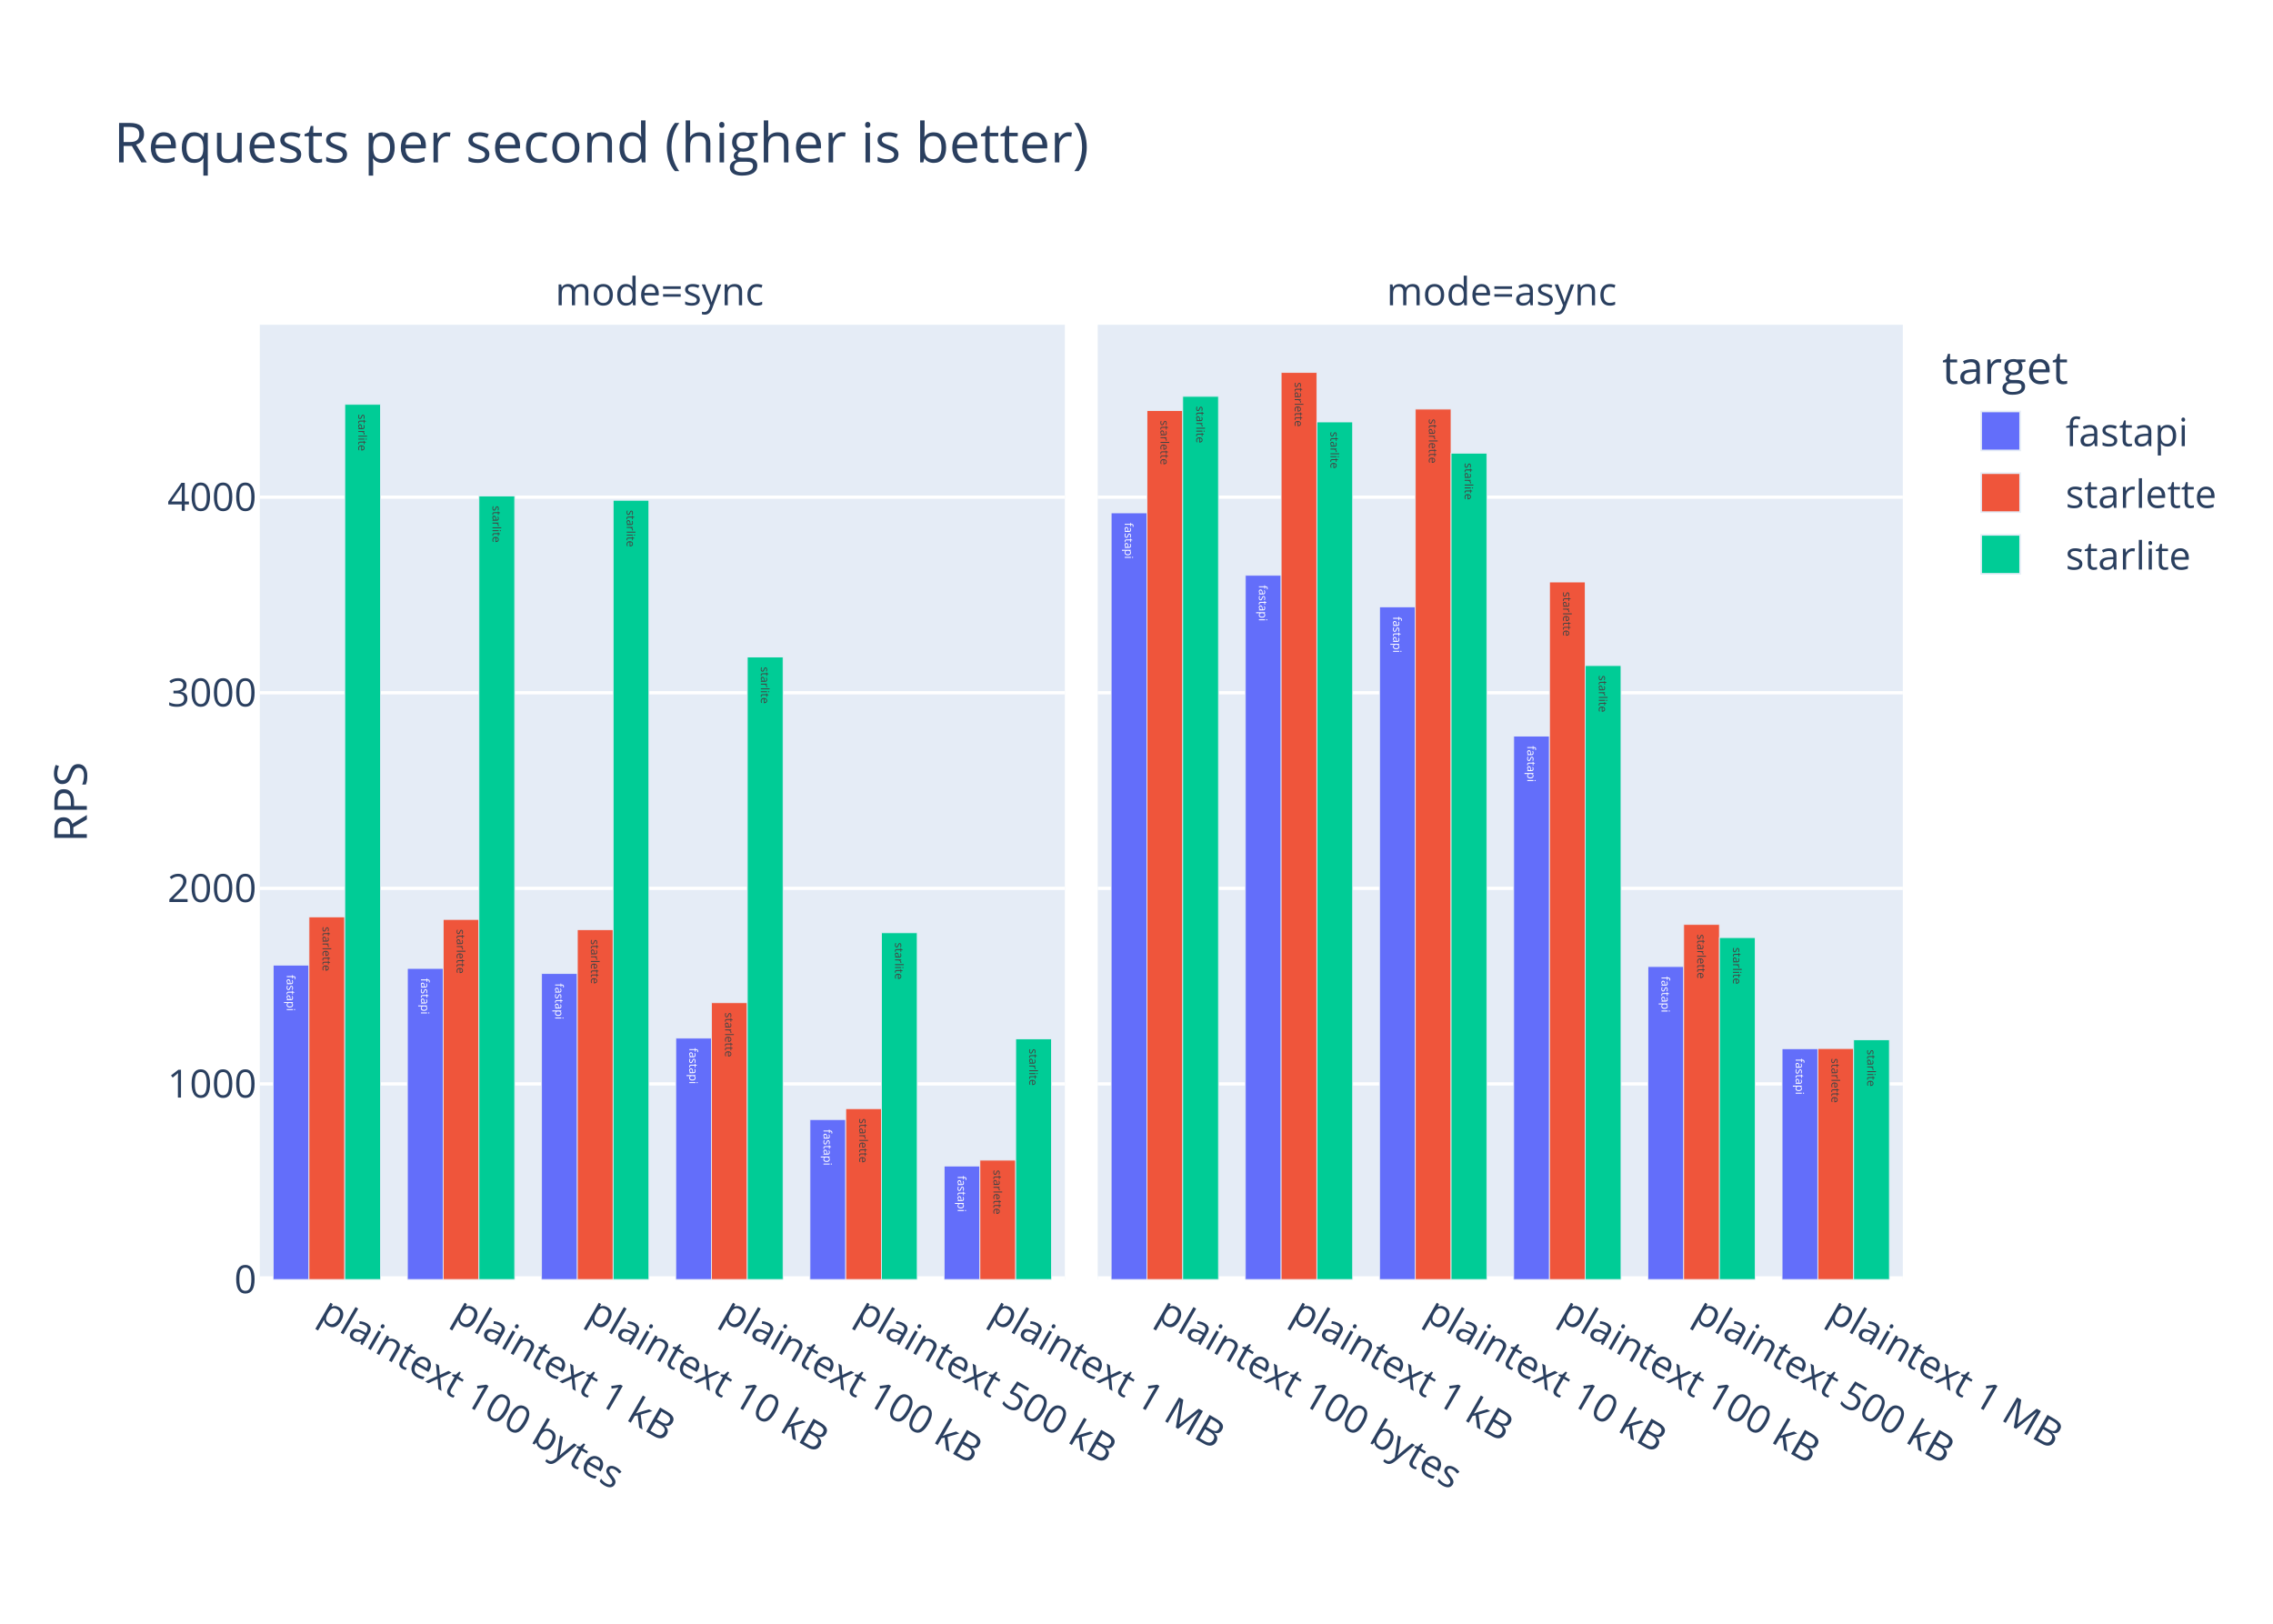
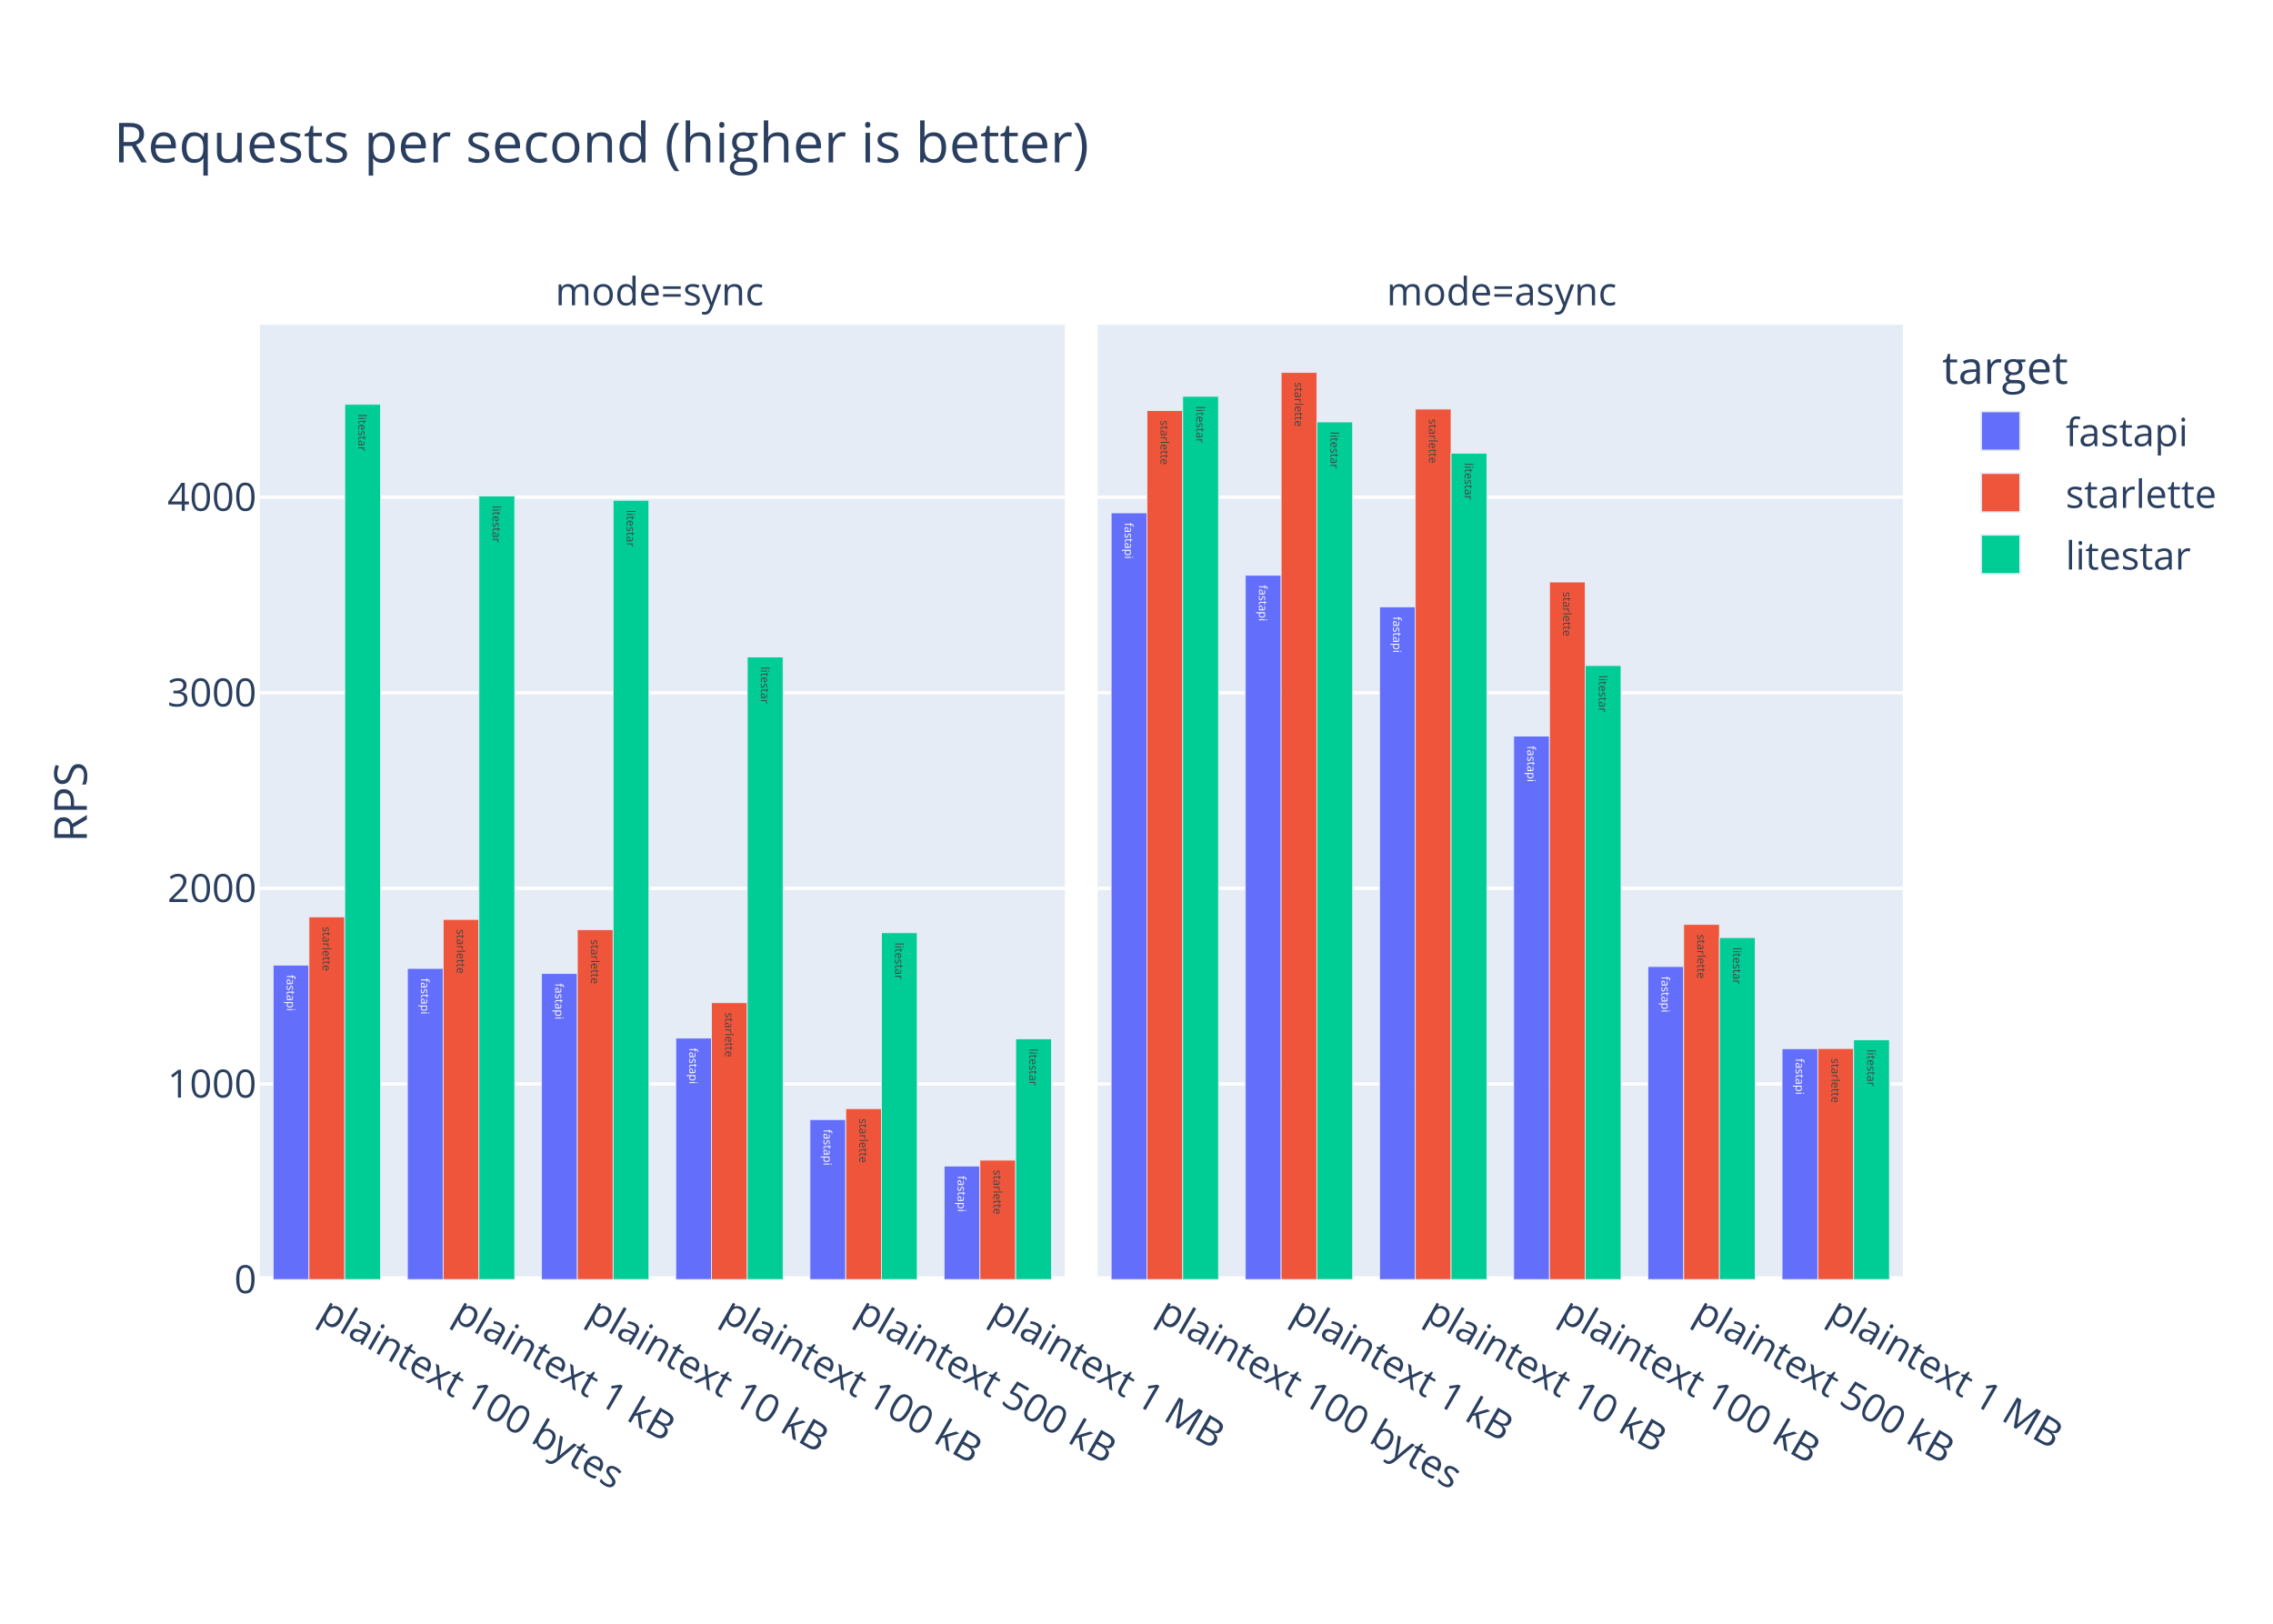
<svg xmlns="http://www.w3.org/2000/svg" class="main-svg" width="1400" height="1000" style="" viewBox="0 0 700 500">
  <rect x="0" y="0" width="700" height="500" style="fill: rgb(255, 255, 255); fill-opacity: 1;" />
  <defs id="defs-63394d">
    <g class="clips">
      <clipPath id="clip63394dxyplot" class="plotclip">
        <rect width="247.94" height="294" />
      </clipPath>
      <clipPath id="clip63394dx2y2plot" class="plotclip">
        <rect width="247.94" height="294" />
      </clipPath>
      <clipPath class="axesclip" id="clip63394dx">
        <rect x="80" y="0" width="247.94" height="500" />
      </clipPath>
      <clipPath class="axesclip" id="clip63394dy">
        <rect x="0" y="100" width="700" height="294" />
      </clipPath>
      <clipPath class="axesclip" id="clip63394dxy">
        <rect x="80" y="100" width="247.94" height="294" />
      </clipPath>
      <clipPath class="axesclip" id="clip63394dy2">
        <rect x="0" y="100" width="700" height="294" />
      </clipPath>
      <clipPath class="axesclip" id="clip63394dxy2">
        <rect x="80" y="100" width="247.94" height="294" />
      </clipPath>
      <clipPath class="axesclip" id="clip63394dx2">
        <rect x="338.06" y="0" width="247.94" height="500" />
      </clipPath>
      <clipPath class="axesclip" id="clip63394dx2y">
        <rect x="338.06" y="100" width="247.94" height="294" />
      </clipPath>
      <clipPath class="axesclip" id="clip63394dx2y2">
        <rect x="338.06" y="100" width="247.94" height="294" />
      </clipPath>
    </g>
    <g class="gradients" />
    <g class="patterns" />
  </defs>
  <g class="bglayer">
    <rect class="bg" x="80" y="100" width="247.94" height="294" style="fill: rgb(229, 236, 246); fill-opacity: 1; stroke-width: 0;" />
    <rect class="bg" x="338.06" y="100" width="247.94" height="294" style="fill: rgb(229, 236, 246); fill-opacity: 1; stroke-width: 0;" />
  </g>
  <g class="layer-below">
    <g class="imagelayer" />
    <g class="shapelayer" />
  </g>
  <g class="cartesianlayer">
    <g class="subplot xy">
      <g class="layer-subplot">
        <g class="shapelayer" />
        <g class="imagelayer" />
      </g>
      <g class="minor-gridlayer">
        <g class="x" />
        <g class="y" />
      </g>
      <g class="gridlayer">
        <g class="x" />
        <g class="y">
          <path class="ygrid crisp" transform="translate(0,333.77)" d="M80,0h247.94" style="stroke: rgb(255, 255, 255); stroke-opacity: 1; stroke-width: 1px;" />
          <path class="ygrid crisp" transform="translate(0,273.55)" d="M80,0h247.94" style="stroke: rgb(255, 255, 255); stroke-opacity: 1; stroke-width: 1px;" />
          <path class="ygrid crisp" transform="translate(0,213.32)" d="M80,0h247.94" style="stroke: rgb(255, 255, 255); stroke-opacity: 1; stroke-width: 1px;" />
          <path class="ygrid crisp" transform="translate(0,153.09)" d="M80,0h247.94" style="stroke: rgb(255, 255, 255); stroke-opacity: 1; stroke-width: 1px;" />
        </g>
      </g>
      <g class="zerolinelayer">
        <path class="yzl zl crisp" transform="translate(0,394)" d="M80,0h247.94" style="stroke: rgb(255, 255, 255); stroke-opacity: 1; stroke-width: 2px;" />
      </g>
      <path class="xlines-below" />
      <path class="ylines-below" />
      <g class="overlines-below" />
      <g class="xaxislayer-below" />
      <g class="yaxislayer-below" />
      <g class="overaxes-below" />
      <g class="plot" transform="translate(80,100)" clip-path="url(#clip63394dxyplot)">
        <g class="barlayer mlayer">
          <g class="trace bars" style="opacity: 1;">
            <g class="points">
              <g class="point">
                <path d="M4.13,294V197.18H15.15V294Z" style="vector-effect: non-scaling-stroke; opacity: 1; stroke-width: 0.5px; fill: rgb(99, 110, 250); fill-opacity: 1; stroke: rgb(229, 236, 246); stroke-opacity: 1;" />
                <text class="bartext bartext-inside" text-anchor="middle" data-notex="1" x="0" y="0" style="font-family: 'Open Sans', verdana, arial, sans-serif; font-size: 12px; fill: rgb(255, 255, 255); fill-opacity: 1; white-space: pre;" transform="translate(9.64,207.0871)scale(0.2952941)rotate(90 0 -4.5)">fastapi</text>
              </g>
              <g class="point">
                <path d="M45.46,294V198.21H56.48V294Z" style="vector-effect: non-scaling-stroke; opacity: 1; stroke-width: 0.5px; fill: rgb(99, 110, 250); fill-opacity: 1; stroke: rgb(229, 236, 246); stroke-opacity: 1;" />
                <text class="bartext bartext-inside" text-anchor="middle" data-notex="1" x="0" y="0" style="font-family: 'Open Sans', verdana, arial, sans-serif; font-size: 12px; fill: rgb(255, 255, 255); fill-opacity: 1; white-space: pre;" transform="translate(50.97,208.1171)scale(0.2952941)rotate(90 0 -4.5)">fastapi</text>
              </g>
              <g class="point">
                <path d="M86.78,294V199.77H97.8V294Z" style="vector-effect: non-scaling-stroke; opacity: 1; stroke-width: 0.5px; fill: rgb(99, 110, 250); fill-opacity: 1; stroke: rgb(229, 236, 246); stroke-opacity: 1;" />
                <text class="bartext bartext-inside" text-anchor="middle" data-notex="1" x="0" y="0" style="font-family: 'Open Sans', verdana, arial, sans-serif; font-size: 12px; fill: rgb(255, 255, 255); fill-opacity: 1; white-space: pre;" transform="translate(92.29,209.6771)scale(0.2952941)rotate(90 0 -4.5)">fastapi</text>
              </g>
              <g class="point">
                <path d="M128.1,294V219.67H139.12V294Z" style="vector-effect: non-scaling-stroke; opacity: 1; stroke-width: 0.5px; fill: rgb(99, 110, 250); fill-opacity: 1; stroke: rgb(229, 236, 246); stroke-opacity: 1;" />
                <text class="bartext bartext-inside" text-anchor="middle" data-notex="1" x="0" y="0" style="font-family: 'Open Sans', verdana, arial, sans-serif; font-size: 12px; fill: rgb(255, 255, 255); fill-opacity: 1; white-space: pre;" transform="translate(133.61,229.5771)scale(0.2952941)rotate(90 0 -4.5)">fastapi</text>
              </g>
              <g class="point">
                <path d="M169.43,294V244.74H180.45V294Z" style="vector-effect: non-scaling-stroke; opacity: 1; stroke-width: 0.5px; fill: rgb(99, 110, 250); fill-opacity: 1; stroke: rgb(229, 236, 246); stroke-opacity: 1;" />
                <text class="bartext bartext-inside" text-anchor="middle" data-notex="1" x="0" y="0" style="font-family: 'Open Sans', verdana, arial, sans-serif; font-size: 12px; fill: rgb(255, 255, 255); fill-opacity: 1; white-space: pre;" transform="translate(174.94,254.6471)scale(0.2952941)rotate(90 0 -4.5)">fastapi</text>
              </g>
              <g class="point">
                <path d="M210.75,294V259.05H221.77V294Z" style="vector-effect: non-scaling-stroke; opacity: 1; stroke-width: 0.5px; fill: rgb(99, 110, 250); fill-opacity: 1; stroke: rgb(229, 236, 246); stroke-opacity: 1;" />
                <text class="bartext bartext-inside" text-anchor="middle" data-notex="1" x="0" y="0" style="font-family: 'Open Sans', verdana, arial, sans-serif; font-size: 12px; fill: rgb(255, 255, 255); fill-opacity: 1; white-space: pre;" transform="translate(216.26,268.9571)scale(0.2952941)rotate(90 0 -4.5)">fastapi</text>
              </g>
            </g>
          </g>
          <g class="trace bars" style="opacity: 1;">
            <g class="points">
              <g class="point">
                <path d="M15.15,294V182.33H26.17V294Z" style="vector-effect: non-scaling-stroke; opacity: 1; stroke-width: 0.5px; fill: rgb(239, 85, 59); fill-opacity: 1; stroke: rgb(229, 236, 246); stroke-opacity: 1;" />
                <text class="bartext bartext-inside" text-anchor="middle" data-notex="1" x="0" y="0" style="font-family: 'Open Sans', verdana, arial, sans-serif; font-size: 12px; fill: rgb(68, 68, 68); fill-opacity: 1; white-space: pre;" transform="translate(20.62078,193.5682)scale(0.2952941)rotate(90 0.1328125 -4.5)">starlette</text>
              </g>
              <g class="point">
                <path d="M56.48,294V183.12H67.49V294Z" style="vector-effect: non-scaling-stroke; opacity: 1; stroke-width: 0.5px; fill: rgb(239, 85, 59); fill-opacity: 1; stroke: rgb(229, 236, 246); stroke-opacity: 1;" />
                <text class="bartext bartext-inside" text-anchor="middle" data-notex="1" x="0" y="0" style="font-family: 'Open Sans', verdana, arial, sans-serif; font-size: 12px; fill: rgb(68, 68, 68); fill-opacity: 1; white-space: pre;" transform="translate(61.94586,194.3418)scale(0.2947059)rotate(90 0.1328125 -4.5)">starlette</text>
              </g>
              <g class="point">
                <path d="M97.8,294V186.26H108.82V294Z" style="vector-effect: non-scaling-stroke; opacity: 1; stroke-width: 0.5px; fill: rgb(239, 85, 59); fill-opacity: 1; stroke: rgb(229, 236, 246); stroke-opacity: 1;" />
                <text class="bartext bartext-inside" text-anchor="middle" data-notex="1" x="0" y="0" style="font-family: 'Open Sans', verdana, arial, sans-serif; font-size: 12px; fill: rgb(68, 68, 68); fill-opacity: 1; white-space: pre;" transform="translate(103.2708,197.4982)scale(0.2952941)rotate(90 0.1328125 -4.5)">starlette</text>
              </g>
              <g class="point">
                <path d="M139.12,294V208.77H150.14V294Z" style="vector-effect: non-scaling-stroke; opacity: 1; stroke-width: 0.5px; fill: rgb(239, 85, 59); fill-opacity: 1; stroke: rgb(229, 236, 246); stroke-opacity: 1;" />
                <text class="bartext bartext-inside" text-anchor="middle" data-notex="1" x="0" y="0" style="font-family: 'Open Sans', verdana, arial, sans-serif; font-size: 12px; fill: rgb(68, 68, 68); fill-opacity: 1; white-space: pre;" transform="translate(144.5908,220.0082)scale(0.2952941)rotate(90 0.1328125 -4.5)">starlette</text>
              </g>
              <g class="point">
                <path d="M180.45,294V241.38H191.46V294Z" style="vector-effect: non-scaling-stroke; opacity: 1; stroke-width: 0.5px; fill: rgb(239, 85, 59); fill-opacity: 1; stroke: rgb(229, 236, 246); stroke-opacity: 1;" />
                <text class="bartext bartext-inside" text-anchor="middle" data-notex="1" x="0" y="0" style="font-family: 'Open Sans', verdana, arial, sans-serif; font-size: 12px; fill: rgb(68, 68, 68); fill-opacity: 1; white-space: pre;" transform="translate(185.9159,252.6018)scale(0.2947059)rotate(90 0.1328125 -4.5)">starlette</text>
              </g>
              <g class="point">
                <path d="M221.77,294V257.24H232.79V294Z" style="vector-effect: non-scaling-stroke; opacity: 1; stroke-width: 0.5px; fill: rgb(239, 85, 59); fill-opacity: 1; stroke: rgb(229, 236, 246); stroke-opacity: 1;" />
                <text class="bartext bartext-inside" text-anchor="middle" data-notex="1" x="0" y="0" style="font-family: 'Open Sans', verdana, arial, sans-serif; font-size: 12px; fill: rgb(68, 68, 68); fill-opacity: 1; white-space: pre;" transform="translate(227.2408,268.4782)scale(0.2952941)rotate(90 0.1328125 -4.5)">starlette</text>
              </g>
            </g>
          </g>
          <g class="trace bars" style="opacity: 1;">
            <g class="points">
              <g class="point">
                <path d="M26.17,294V24.51H37.19V294Z" style="vector-effect: non-scaling-stroke; opacity: 1; stroke-width: 0.5px; fill: rgb(0, 204, 150); fill-opacity: 1; stroke: rgb(229, 236, 246); stroke-opacity: 1;" />
-                 <text class="bartext bartext-inside" text-anchor="middle" data-notex="1" x="0" y="0" style="font-family: 'Open Sans', verdana, arial, sans-serif; font-size: 12px; fill: rgb(68, 68, 68); fill-opacity: 1; white-space: pre;" transform="translate(31.64078,34.5763)scale(0.2952941)rotate(90 0.1328125 -4.5)">starlite</text>
+                 <text class="bartext bartext-inside" text-anchor="middle" data-notex="1" x="0" y="0" style="font-family: 'Open Sans', verdana, arial, sans-serif; font-size: 12px; fill: rgb(68, 68, 68); fill-opacity: 1; white-space: pre;" transform="translate(31.64078,34.5763)scale(0.2952941)rotate(90 0.1328125 -4.5)">litestar</text>
              </g>
              <g class="point">
                <path d="M67.49,294V52.71H78.51V294Z" style="vector-effect: non-scaling-stroke; opacity: 1; stroke-width: 0.5px; fill: rgb(0, 204, 150); fill-opacity: 1; stroke: rgb(229, 236, 246); stroke-opacity: 1;" />
-                 <text class="bartext bartext-inside" text-anchor="middle" data-notex="1" x="0" y="0" style="font-family: 'Open Sans', verdana, arial, sans-serif; font-size: 12px; fill: rgb(68, 68, 68); fill-opacity: 1; white-space: pre;" transform="translate(72.96078,62.7763)scale(0.2952941)rotate(90 0.1328125 -4.5)">starlite</text>
+                 <text class="bartext bartext-inside" text-anchor="middle" data-notex="1" x="0" y="0" style="font-family: 'Open Sans', verdana, arial, sans-serif; font-size: 12px; fill: rgb(68, 68, 68); fill-opacity: 1; white-space: pre;" transform="translate(72.96078,62.7763)scale(0.2952941)rotate(90 0.1328125 -4.5)">litestar</text>
              </g>
              <g class="point">
                <path d="M108.82,294V54.05H119.84V294Z" style="vector-effect: non-scaling-stroke; opacity: 1; stroke-width: 0.5px; fill: rgb(0, 204, 150); fill-opacity: 1; stroke: rgb(229, 236, 246); stroke-opacity: 1;" />
-                 <text class="bartext bartext-inside" text-anchor="middle" data-notex="1" x="0" y="0" style="font-family: 'Open Sans', verdana, arial, sans-serif; font-size: 12px; fill: rgb(68, 68, 68); fill-opacity: 1; white-space: pre;" transform="translate(114.2908,64.1163)scale(0.2952941)rotate(90 0.1328125 -4.5)">starlite</text>
+                 <text class="bartext bartext-inside" text-anchor="middle" data-notex="1" x="0" y="0" style="font-family: 'Open Sans', verdana, arial, sans-serif; font-size: 12px; fill: rgb(68, 68, 68); fill-opacity: 1; white-space: pre;" transform="translate(114.2908,64.1163)scale(0.2952941)rotate(90 0.1328125 -4.5)">litestar</text>
              </g>
              <g class="point">
                <path d="M150.14,294V102.31H161.16V294Z" style="vector-effect: non-scaling-stroke; opacity: 1; stroke-width: 0.5px; fill: rgb(0, 204, 150); fill-opacity: 1; stroke: rgb(229, 236, 246); stroke-opacity: 1;" />
-                 <text class="bartext bartext-inside" text-anchor="middle" data-notex="1" x="0" y="0" style="font-family: 'Open Sans', verdana, arial, sans-serif; font-size: 12px; fill: rgb(68, 68, 68); fill-opacity: 1; white-space: pre;" transform="translate(155.6108,112.3763)scale(0.2952941)rotate(90 0.1328125 -4.5)">starlite</text>
+                 <text class="bartext bartext-inside" text-anchor="middle" data-notex="1" x="0" y="0" style="font-family: 'Open Sans', verdana, arial, sans-serif; font-size: 12px; fill: rgb(68, 68, 68); fill-opacity: 1; white-space: pre;" transform="translate(155.6108,112.3763)scale(0.2952941)rotate(90 0.1328125 -4.5)">litestar</text>
              </g>
              <g class="point">
                <path d="M191.46,294V187.23H202.48V294Z" style="vector-effect: non-scaling-stroke; opacity: 1; stroke-width: 0.5px; fill: rgb(0, 204, 150); fill-opacity: 1; stroke: rgb(229, 236, 246); stroke-opacity: 1;" />
-                 <text class="bartext bartext-inside" text-anchor="middle" data-notex="1" x="0" y="0" style="font-family: 'Open Sans', verdana, arial, sans-serif; font-size: 12px; fill: rgb(68, 68, 68); fill-opacity: 1; white-space: pre;" transform="translate(196.9308,197.2963)scale(0.2952941)rotate(90 0.1328125 -4.5)">starlite</text>
+                 <text class="bartext bartext-inside" text-anchor="middle" data-notex="1" x="0" y="0" style="font-family: 'Open Sans', verdana, arial, sans-serif; font-size: 12px; fill: rgb(68, 68, 68); fill-opacity: 1; white-space: pre;" transform="translate(196.9308,197.2963)scale(0.2952941)rotate(90 0.1328125 -4.5)">litestar</text>
              </g>
              <g class="point">
                <path d="M232.79,294V219.9H243.81V294Z" style="vector-effect: non-scaling-stroke; opacity: 1; stroke-width: 0.5px; fill: rgb(0, 204, 150); fill-opacity: 1; stroke: rgb(229, 236, 246); stroke-opacity: 1;" />
-                 <text class="bartext bartext-inside" text-anchor="middle" data-notex="1" x="0" y="0" style="font-family: 'Open Sans', verdana, arial, sans-serif; font-size: 12px; fill: rgb(68, 68, 68); fill-opacity: 1; white-space: pre;" transform="translate(238.2608,229.9663)scale(0.2952941)rotate(90 0.1328125 -4.5)">starlite</text>
+                 <text class="bartext bartext-inside" text-anchor="middle" data-notex="1" x="0" y="0" style="font-family: 'Open Sans', verdana, arial, sans-serif; font-size: 12px; fill: rgb(68, 68, 68); fill-opacity: 1; white-space: pre;" transform="translate(238.2608,229.9663)scale(0.2952941)rotate(90 0.1328125 -4.5)">litestar</text>
              </g>
            </g>
          </g>
        </g>
      </g>
      <g class="overplot" />
      <path class="xlines-above crisp" d="M0,0" style="fill: none;" />
      <path class="ylines-above crisp" d="M0,0" style="fill: none;" />
      <g class="overlines-above" />
      <g class="xaxislayer-above">
        <g class="xtick">
          <text text-anchor="start" x="0" y="407" transform="translate(100.66,0) rotate(30,0,401)" style="font-family: 'Open Sans', verdana, arial, sans-serif; font-size: 12px; fill: rgb(42, 63, 95); fill-opacity: 1; white-space: pre; opacity: 1;">plaintext 100 bytes</text>
        </g>
        <g class="xtick">
          <text text-anchor="start" x="0" y="407" transform="translate(141.99,0) rotate(30,0,401)" style="font-family: 'Open Sans', verdana, arial, sans-serif; font-size: 12px; fill: rgb(42, 63, 95); fill-opacity: 1; white-space: pre; opacity: 1;">plaintext 1 kB</text>
        </g>
        <g class="xtick">
          <text text-anchor="start" x="0" y="407" transform="translate(183.31,0) rotate(30,0,401)" style="font-family: 'Open Sans', verdana, arial, sans-serif; font-size: 12px; fill: rgb(42, 63, 95); fill-opacity: 1; white-space: pre; opacity: 1;">plaintext 10 kB</text>
        </g>
        <g class="xtick">
          <text text-anchor="start" x="0" y="407" transform="translate(224.63,0) rotate(30,0,401)" style="font-family: 'Open Sans', verdana, arial, sans-serif; font-size: 12px; fill: rgb(42, 63, 95); fill-opacity: 1; white-space: pre; opacity: 1;">plaintext 100 kB</text>
        </g>
        <g class="xtick">
          <text text-anchor="start" x="0" y="407" transform="translate(265.96,0) rotate(30,0,401)" style="font-family: 'Open Sans', verdana, arial, sans-serif; font-size: 12px; fill: rgb(42, 63, 95); fill-opacity: 1; white-space: pre; opacity: 1;">plaintext 500 kB</text>
        </g>
        <g class="xtick">
          <text text-anchor="start" x="0" y="407" transform="translate(307.28,0) rotate(30,0,401)" style="font-family: 'Open Sans', verdana, arial, sans-serif; font-size: 12px; fill: rgb(42, 63, 95); fill-opacity: 1; white-space: pre; opacity: 1;">plaintext 1 MB</text>
        </g>
      </g>
      <g class="yaxislayer-above">
        <g class="ytick">
          <text text-anchor="end" x="79" y="4.2" transform="translate(0,394)" style="font-family: 'Open Sans', verdana, arial, sans-serif; font-size: 12px; fill: rgb(42, 63, 95); fill-opacity: 1; white-space: pre; opacity: 1;">0</text>
        </g>
        <g class="ytick">
          <text text-anchor="end" x="79" y="4.2" style="font-family: 'Open Sans', verdana, arial, sans-serif; font-size: 12px; fill: rgb(42, 63, 95); fill-opacity: 1; white-space: pre; opacity: 1;" transform="translate(0,333.77)">1000</text>
        </g>
        <g class="ytick">
          <text text-anchor="end" x="79" y="4.2" style="font-family: 'Open Sans', verdana, arial, sans-serif; font-size: 12px; fill: rgb(42, 63, 95); fill-opacity: 1; white-space: pre; opacity: 1;" transform="translate(0,273.55)">2000</text>
        </g>
        <g class="ytick">
          <text text-anchor="end" x="79" y="4.2" style="font-family: 'Open Sans', verdana, arial, sans-serif; font-size: 12px; fill: rgb(42, 63, 95); fill-opacity: 1; white-space: pre; opacity: 1;" transform="translate(0,213.32)">3000</text>
        </g>
        <g class="ytick">
          <text text-anchor="end" x="79" y="4.2" style="font-family: 'Open Sans', verdana, arial, sans-serif; font-size: 12px; fill: rgb(42, 63, 95); fill-opacity: 1; white-space: pre; opacity: 1;" transform="translate(0,153.09)">4000</text>
        </g>
      </g>
      <g class="overaxes-above" />
    </g>
    <g class="subplot x2y2">
      <g class="layer-subplot">
        <g class="shapelayer" />
        <g class="imagelayer" />
      </g>
      <g class="minor-gridlayer">
        <g class="x2" />
        <g class="y2" />
      </g>
      <g class="gridlayer">
        <g class="x2" />
        <g class="y2">
          <path class="y2grid crisp" transform="translate(0,333.77)" d="M338.06,0h247.94" style="stroke: rgb(255, 255, 255); stroke-opacity: 1; stroke-width: 1px;" />
          <path class="y2grid crisp" transform="translate(0,273.55)" d="M338.06,0h247.94" style="stroke: rgb(255, 255, 255); stroke-opacity: 1; stroke-width: 1px;" />
          <path class="y2grid crisp" transform="translate(0,213.32)" d="M338.06,0h247.94" style="stroke: rgb(255, 255, 255); stroke-opacity: 1; stroke-width: 1px;" />
          <path class="y2grid crisp" transform="translate(0,153.09)" d="M338.06,0h247.94" style="stroke: rgb(255, 255, 255); stroke-opacity: 1; stroke-width: 1px;" />
        </g>
      </g>
      <g class="zerolinelayer">
        <path class="y2zl zl crisp" transform="translate(0,394)" d="M338.06,0h247.94" style="stroke: rgb(255, 255, 255); stroke-opacity: 1; stroke-width: 2px;" />
      </g>
      <path class="xlines-below" />
      <path class="ylines-below" />
      <g class="overlines-below" />
      <g class="xaxislayer-below" />
      <g class="yaxislayer-below" />
      <g class="overaxes-below" />
      <g class="plot" transform="translate(338.06,100)" clip-path="url(#clip63394dx2y2plot)">
        <g class="barlayer mlayer">
          <g class="trace bars" style="opacity: 1;">
            <g class="points">
              <g class="point">
                <path d="M4.13,294V57.92H15.15V294Z" style="vector-effect: non-scaling-stroke; opacity: 1; stroke-width: 0.5px; fill: rgb(99, 110, 250); fill-opacity: 1; stroke: rgb(229, 236, 246); stroke-opacity: 1;" />
                <text class="bartext bartext-inside" text-anchor="middle" data-notex="1" x="0" y="0" style="font-family: 'Open Sans', verdana, arial, sans-serif; font-size: 12px; fill: rgb(255, 255, 255); fill-opacity: 1; white-space: pre;" transform="translate(9.64,67.82711)scale(0.2952941)rotate(90 0 -4.5)">fastapi</text>
              </g>
              <g class="point">
                <path d="M45.46,294V77.15H56.48V294Z" style="vector-effect: non-scaling-stroke; opacity: 1; stroke-width: 0.5px; fill: rgb(99, 110, 250); fill-opacity: 1; stroke: rgb(229, 236, 246); stroke-opacity: 1;" />
                <text class="bartext bartext-inside" text-anchor="middle" data-notex="1" x="0" y="0" style="font-family: 'Open Sans', verdana, arial, sans-serif; font-size: 12px; fill: rgb(255, 255, 255); fill-opacity: 1; white-space: pre;" transform="translate(50.97,87.05711)scale(0.2952941)rotate(90 0 -4.5)">fastapi</text>
              </g>
              <g class="point">
                <path d="M86.78,294V86.86H97.8V294Z" style="vector-effect: non-scaling-stroke; opacity: 1; stroke-width: 0.5px; fill: rgb(99, 110, 250); fill-opacity: 1; stroke: rgb(229, 236, 246); stroke-opacity: 1;" />
                <text class="bartext bartext-inside" text-anchor="middle" data-notex="1" x="0" y="0" style="font-family: 'Open Sans', verdana, arial, sans-serif; font-size: 12px; fill: rgb(255, 255, 255); fill-opacity: 1; white-space: pre;" transform="translate(92.29,96.76711)scale(0.2952941)rotate(90 0 -4.5)">fastapi</text>
              </g>
              <g class="point">
                <path d="M128.1,294V126.65H139.12V294Z" style="vector-effect: non-scaling-stroke; opacity: 1; stroke-width: 0.5px; fill: rgb(99, 110, 250); fill-opacity: 1; stroke: rgb(229, 236, 246); stroke-opacity: 1;" />
                <text class="bartext bartext-inside" text-anchor="middle" data-notex="1" x="0" y="0" style="font-family: 'Open Sans', verdana, arial, sans-serif; font-size: 12px; fill: rgb(255, 255, 255); fill-opacity: 1; white-space: pre;" transform="translate(133.61,136.5571)scale(0.2952941)rotate(90 0 -4.5)">fastapi</text>
              </g>
              <g class="point">
                <path d="M169.43,294V197.62H180.45V294Z" style="vector-effect: non-scaling-stroke; opacity: 1; stroke-width: 0.5px; fill: rgb(99, 110, 250); fill-opacity: 1; stroke: rgb(229, 236, 246); stroke-opacity: 1;" />
                <text class="bartext bartext-inside" text-anchor="middle" data-notex="1" x="0" y="0" style="font-family: 'Open Sans', verdana, arial, sans-serif; font-size: 12px; fill: rgb(255, 255, 255); fill-opacity: 1; white-space: pre;" transform="translate(174.94,207.5271)scale(0.2952941)rotate(90 0 -4.5)">fastapi</text>
              </g>
              <g class="point">
                <path d="M210.75,294V222.92H221.77V294Z" style="vector-effect: non-scaling-stroke; opacity: 1; stroke-width: 0.5px; fill: rgb(99, 110, 250); fill-opacity: 1; stroke: rgb(229, 236, 246); stroke-opacity: 1;" />
                <text class="bartext bartext-inside" text-anchor="middle" data-notex="1" x="0" y="0" style="font-family: 'Open Sans', verdana, arial, sans-serif; font-size: 12px; fill: rgb(255, 255, 255); fill-opacity: 1; white-space: pre;" transform="translate(216.26,232.8271)scale(0.2952941)rotate(90 0 -4.5)">fastapi</text>
              </g>
            </g>
          </g>
          <g class="trace bars" style="opacity: 1;">
            <g class="points">
              <g class="point">
                <path d="M15.15,294V26.42H26.17V294Z" style="vector-effect: non-scaling-stroke; opacity: 1; stroke-width: 0.5px; fill: rgb(239, 85, 59); fill-opacity: 1; stroke: rgb(229, 236, 246); stroke-opacity: 1;" />
                <text class="bartext bartext-inside" text-anchor="middle" data-notex="1" x="0" y="0" style="font-family: 'Open Sans', verdana, arial, sans-serif; font-size: 12px; fill: rgb(68, 68, 68); fill-opacity: 1; white-space: pre;" transform="translate(20.62078,37.65824)scale(0.2952941)rotate(90 0.1328125 -4.5)">starlette</text>
              </g>
              <g class="point">
                <path d="M56.48,294V14.7H67.49V294Z" style="vector-effect: non-scaling-stroke; opacity: 1; stroke-width: 0.5px; fill: rgb(239, 85, 59); fill-opacity: 1; stroke: rgb(229, 236, 246); stroke-opacity: 1;" />
                <text class="bartext bartext-inside" text-anchor="middle" data-notex="1" x="0" y="0" style="font-family: 'Open Sans', verdana, arial, sans-serif; font-size: 12px; fill: rgb(68, 68, 68); fill-opacity: 1; white-space: pre;" transform="translate(61.94586,25.92183)scale(0.2947059)rotate(90 0.1328125 -4.5)">starlette</text>
              </g>
              <g class="point">
                <path d="M97.8,294V25.97H108.82V294Z" style="vector-effect: non-scaling-stroke; opacity: 1; stroke-width: 0.5px; fill: rgb(239, 85, 59); fill-opacity: 1; stroke: rgb(229, 236, 246); stroke-opacity: 1;" />
                <text class="bartext bartext-inside" text-anchor="middle" data-notex="1" x="0" y="0" style="font-family: 'Open Sans', verdana, arial, sans-serif; font-size: 12px; fill: rgb(68, 68, 68); fill-opacity: 1; white-space: pre;" transform="translate(103.2708,37.20824)scale(0.2952941)rotate(90 0.1328125 -4.5)">starlette</text>
              </g>
              <g class="point">
                <path d="M139.12,294V79.21H150.14V294Z" style="vector-effect: non-scaling-stroke; opacity: 1; stroke-width: 0.5px; fill: rgb(239, 85, 59); fill-opacity: 1; stroke: rgb(229, 236, 246); stroke-opacity: 1;" />
                <text class="bartext bartext-inside" text-anchor="middle" data-notex="1" x="0" y="0" style="font-family: 'Open Sans', verdana, arial, sans-serif; font-size: 12px; fill: rgb(68, 68, 68); fill-opacity: 1; white-space: pre;" transform="translate(144.5908,90.44824)scale(0.2952941)rotate(90 0.1328125 -4.5)">starlette</text>
              </g>
              <g class="point">
                <path d="M180.45,294V184.67H191.46V294Z" style="vector-effect: non-scaling-stroke; opacity: 1; stroke-width: 0.5px; fill: rgb(239, 85, 59); fill-opacity: 1; stroke: rgb(229, 236, 246); stroke-opacity: 1;" />
                <text class="bartext bartext-inside" text-anchor="middle" data-notex="1" x="0" y="0" style="font-family: 'Open Sans', verdana, arial, sans-serif; font-size: 12px; fill: rgb(68, 68, 68); fill-opacity: 1; white-space: pre;" transform="translate(185.9159,195.8918)scale(0.2947059)rotate(90 0.1328125 -4.5)">starlette</text>
              </g>
              <g class="point">
                <path d="M221.77,294V222.87H232.79V294Z" style="vector-effect: non-scaling-stroke; opacity: 1; stroke-width: 0.5px; fill: rgb(239, 85, 59); fill-opacity: 1; stroke: rgb(229, 236, 246); stroke-opacity: 1;" />
                <text class="bartext bartext-inside" text-anchor="middle" data-notex="1" x="0" y="0" style="font-family: 'Open Sans', verdana, arial, sans-serif; font-size: 12px; fill: rgb(68, 68, 68); fill-opacity: 1; white-space: pre;" transform="translate(227.2408,234.1082)scale(0.2952941)rotate(90 0.1328125 -4.5)">starlette</text>
              </g>
            </g>
          </g>
          <g class="trace bars" style="opacity: 1;">
            <g class="points">
              <g class="point">
                <path d="M26.17,294V22.05H37.19V294Z" style="vector-effect: non-scaling-stroke; opacity: 1; stroke-width: 0.5px; fill: rgb(0, 204, 150); fill-opacity: 1; stroke: rgb(229, 236, 246); stroke-opacity: 1;" />
-                 <text class="bartext bartext-inside" text-anchor="middle" data-notex="1" x="0" y="0" style="font-family: 'Open Sans', verdana, arial, sans-serif; font-size: 12px; fill: rgb(68, 68, 68); fill-opacity: 1; white-space: pre;" transform="translate(31.64078,32.1163)scale(0.2952941)rotate(90 0.1328125 -4.5)">starlite</text>
+                 <text class="bartext bartext-inside" text-anchor="middle" data-notex="1" x="0" y="0" style="font-family: 'Open Sans', verdana, arial, sans-serif; font-size: 12px; fill: rgb(68, 68, 68); fill-opacity: 1; white-space: pre;" transform="translate(31.64078,32.1163)scale(0.2952941)rotate(90 0.1328125 -4.5)">litestar</text>
              </g>
              <g class="point">
                <path d="M67.49,294V29.92H78.51V294Z" style="vector-effect: non-scaling-stroke; opacity: 1; stroke-width: 0.5px; fill: rgb(0, 204, 150); fill-opacity: 1; stroke: rgb(229, 236, 246); stroke-opacity: 1;" />
-                 <text class="bartext bartext-inside" text-anchor="middle" data-notex="1" x="0" y="0" style="font-family: 'Open Sans', verdana, arial, sans-serif; font-size: 12px; fill: rgb(68, 68, 68); fill-opacity: 1; white-space: pre;" transform="translate(72.96078,39.9863)scale(0.2952941)rotate(90 0.1328125 -4.5)">starlite</text>
+                 <text class="bartext bartext-inside" text-anchor="middle" data-notex="1" x="0" y="0" style="font-family: 'Open Sans', verdana, arial, sans-serif; font-size: 12px; fill: rgb(68, 68, 68); fill-opacity: 1; white-space: pre;" transform="translate(72.96078,39.9863)scale(0.2952941)rotate(90 0.1328125 -4.5)">litestar</text>
              </g>
              <g class="point">
                <path d="M108.82,294V39.54H119.84V294Z" style="vector-effect: non-scaling-stroke; opacity: 1; stroke-width: 0.5px; fill: rgb(0, 204, 150); fill-opacity: 1; stroke: rgb(229, 236, 246); stroke-opacity: 1;" />
-                 <text class="bartext bartext-inside" text-anchor="middle" data-notex="1" x="0" y="0" style="font-family: 'Open Sans', verdana, arial, sans-serif; font-size: 12px; fill: rgb(68, 68, 68); fill-opacity: 1; white-space: pre;" transform="translate(114.2908,49.6063)scale(0.2952941)rotate(90 0.1328125 -4.5)">starlite</text>
+                 <text class="bartext bartext-inside" text-anchor="middle" data-notex="1" x="0" y="0" style="font-family: 'Open Sans', verdana, arial, sans-serif; font-size: 12px; fill: rgb(68, 68, 68); fill-opacity: 1; white-space: pre;" transform="translate(114.2908,49.6063)scale(0.2952941)rotate(90 0.1328125 -4.5)">litestar</text>
              </g>
              <g class="point">
                <path d="M150.14,294V104.95H161.16V294Z" style="vector-effect: non-scaling-stroke; opacity: 1; stroke-width: 0.5px; fill: rgb(0, 204, 150); fill-opacity: 1; stroke: rgb(229, 236, 246); stroke-opacity: 1;" />
-                 <text class="bartext bartext-inside" text-anchor="middle" data-notex="1" x="0" y="0" style="font-family: 'Open Sans', verdana, arial, sans-serif; font-size: 12px; fill: rgb(68, 68, 68); fill-opacity: 1; white-space: pre;" transform="translate(155.6108,115.0163)scale(0.2952941)rotate(90 0.1328125 -4.5)">starlite</text>
+                 <text class="bartext bartext-inside" text-anchor="middle" data-notex="1" x="0" y="0" style="font-family: 'Open Sans', verdana, arial, sans-serif; font-size: 12px; fill: rgb(68, 68, 68); fill-opacity: 1; white-space: pre;" transform="translate(155.6108,115.0163)scale(0.2952941)rotate(90 0.1328125 -4.5)">litestar</text>
              </g>
              <g class="point">
                <path d="M191.46,294V188.71H202.48V294Z" style="vector-effect: non-scaling-stroke; opacity: 1; stroke-width: 0.5px; fill: rgb(0, 204, 150); fill-opacity: 1; stroke: rgb(229, 236, 246); stroke-opacity: 1;" />
-                 <text class="bartext bartext-inside" text-anchor="middle" data-notex="1" x="0" y="0" style="font-family: 'Open Sans', verdana, arial, sans-serif; font-size: 12px; fill: rgb(68, 68, 68); fill-opacity: 1; white-space: pre;" transform="translate(196.9308,198.7763)scale(0.2952941)rotate(90 0.1328125 -4.5)">starlite</text>
+                 <text class="bartext bartext-inside" text-anchor="middle" data-notex="1" x="0" y="0" style="font-family: 'Open Sans', verdana, arial, sans-serif; font-size: 12px; fill: rgb(68, 68, 68); fill-opacity: 1; white-space: pre;" transform="translate(196.9308,198.7763)scale(0.2952941)rotate(90 0.1328125 -4.5)">litestar</text>
              </g>
              <g class="point">
                <path d="M232.79,294V220.18H243.81V294Z" style="vector-effect: non-scaling-stroke; opacity: 1; stroke-width: 0.5px; fill: rgb(0, 204, 150); fill-opacity: 1; stroke: rgb(229, 236, 246); stroke-opacity: 1;" />
-                 <text class="bartext bartext-inside" text-anchor="middle" data-notex="1" x="0" y="0" style="font-family: 'Open Sans', verdana, arial, sans-serif; font-size: 12px; fill: rgb(68, 68, 68); fill-opacity: 1; white-space: pre;" transform="translate(238.2608,230.2463)scale(0.2952941)rotate(90 0.1328125 -4.5)">starlite</text>
+                 <text class="bartext bartext-inside" text-anchor="middle" data-notex="1" x="0" y="0" style="font-family: 'Open Sans', verdana, arial, sans-serif; font-size: 12px; fill: rgb(68, 68, 68); fill-opacity: 1; white-space: pre;" transform="translate(238.2608,230.2463)scale(0.2952941)rotate(90 0.1328125 -4.5)">litestar</text>
              </g>
            </g>
          </g>
        </g>
      </g>
      <g class="overplot" />
      <path class="xlines-above crisp" d="M0,0" style="fill: none;" />
      <path class="ylines-above crisp" d="M0,0" style="fill: none;" />
      <g class="overlines-above" />
      <g class="xaxislayer-above">
        <g class="x2tick">
          <text text-anchor="start" x="0" y="407" transform="translate(358.72,0) rotate(30,0,401)" style="font-family: 'Open Sans', verdana, arial, sans-serif; font-size: 12px; fill: rgb(42, 63, 95); fill-opacity: 1; white-space: pre; opacity: 1;">plaintext 100 bytes</text>
        </g>
        <g class="x2tick">
          <text text-anchor="start" x="0" y="407" transform="translate(400.05,0) rotate(30,0,401)" style="font-family: 'Open Sans', verdana, arial, sans-serif; font-size: 12px; fill: rgb(42, 63, 95); fill-opacity: 1; white-space: pre; opacity: 1;">plaintext 1 kB</text>
        </g>
        <g class="x2tick">
          <text text-anchor="start" x="0" y="407" transform="translate(441.37,0) rotate(30,0,401)" style="font-family: 'Open Sans', verdana, arial, sans-serif; font-size: 12px; fill: rgb(42, 63, 95); fill-opacity: 1; white-space: pre; opacity: 1;">plaintext 10 kB</text>
        </g>
        <g class="x2tick">
          <text text-anchor="start" x="0" y="407" transform="translate(482.69,0) rotate(30,0,401)" style="font-family: 'Open Sans', verdana, arial, sans-serif; font-size: 12px; fill: rgb(42, 63, 95); fill-opacity: 1; white-space: pre; opacity: 1;">plaintext 100 kB</text>
        </g>
        <g class="x2tick">
          <text text-anchor="start" x="0" y="407" transform="translate(524.02,0) rotate(30,0,401)" style="font-family: 'Open Sans', verdana, arial, sans-serif; font-size: 12px; fill: rgb(42, 63, 95); fill-opacity: 1; white-space: pre; opacity: 1;">plaintext 500 kB</text>
        </g>
        <g class="x2tick">
          <text text-anchor="start" x="0" y="407" transform="translate(565.34,0) rotate(30,0,401)" style="font-family: 'Open Sans', verdana, arial, sans-serif; font-size: 12px; fill: rgb(42, 63, 95); fill-opacity: 1; white-space: pre; opacity: 1;">plaintext 1 MB</text>
        </g>
      </g>
      <g class="yaxislayer-above" />
      <g class="overaxes-above" />
    </g>
  </g>
  <g class="polarlayer" />
  <g class="smithlayer" />
  <g class="ternarylayer" />
  <g class="geolayer" />
  <g class="funnelarealayer" />
  <g class="pielayer" />
  <g class="iciclelayer" />
  <g class="treemaplayer" />
  <g class="sunburstlayer" />
  <g class="glimages" />
  <defs id="topdefs-63394d">
    <g class="clips" />
    <clipPath id="legend63394d">
      <rect width="92" height="86" x="0" y="0" />
    </clipPath>
  </defs>
  <g class="layer-above">
    <g class="imagelayer" />
    <g class="shapelayer" />
  </g>
  <g class="infolayer">
    <g class="legend" pointer-events="all" transform="translate(596.12,100)">
      <rect class="bg" shape-rendering="crispEdges" style="stroke: rgb(68, 68, 68); stroke-opacity: 1; fill: rgb(255, 255, 255); fill-opacity: 1; stroke-width: 0px;" width="92" height="86" x="0" y="0" />
      <g class="scrollbox" transform="" clip-path="url(#legend63394d)">
        <text class="legendtitletext" text-anchor="start" x="2" y="18.2" style="font-family: 'Open Sans', verdana, arial, sans-serif; font-size: 14px; fill: rgb(42, 63, 95); fill-opacity: 1; white-space: pre;">target</text>
        <g class="groups" transform="">
          <g class="traces" transform="translate(0,32.7)" style="opacity: 1;">
            <text class="legendtext" text-anchor="start" x="40" y="4.68" style="font-family: 'Open Sans', verdana, arial, sans-serif; font-size: 12px; fill: rgb(42, 63, 95); fill-opacity: 1; white-space: pre;">fastapi</text>
            <g class="layers" style="opacity: 1;">
              <g class="legendfill" />
              <g class="legendlines" />
              <g class="legendsymbols">
                <g class="legendpoints">
                  <path class="legendundefined" d="M6,6H-6V-6H6Z" transform="translate(20,0)" style="stroke-width: 0.5px; fill: rgb(99, 110, 250); fill-opacity: 1; stroke: rgb(229, 236, 246); stroke-opacity: 1;" />
                </g>
              </g>
            </g>
            <rect class="legendtoggle" x="0" y="-9.5" width="86.781" height="19" style="fill: rgb(0, 0, 0); fill-opacity: 0;" />
          </g>
        </g>
        <g class="groups" transform="">
          <g class="traces" transform="translate(0,51.7)" style="opacity: 1;">
            <text class="legendtext" text-anchor="start" x="40" y="4.68" style="font-family: 'Open Sans', verdana, arial, sans-serif; font-size: 12px; fill: rgb(42, 63, 95); fill-opacity: 1; white-space: pre;">starlette</text>
            <g class="layers" style="opacity: 1;">
              <g class="legendfill" />
              <g class="legendlines" />
              <g class="legendsymbols">
                <g class="legendpoints">
                  <path class="legendundefined" d="M6,6H-6V-6H6Z" transform="translate(20,0)" style="stroke-width: 0.5px; fill: rgb(239, 85, 59); fill-opacity: 1; stroke: rgb(229, 236, 246); stroke-opacity: 1;" />
                </g>
              </g>
            </g>
            <rect class="legendtoggle" x="0" y="-9.5" width="86.781" height="19" style="fill: rgb(0, 0, 0); fill-opacity: 0;" />
          </g>
        </g>
        <g class="groups" transform="">
          <g class="traces" transform="translate(0,70.7)" style="opacity: 1;">
-             <text class="legendtext" text-anchor="start" x="40" y="4.68" style="font-family: 'Open Sans', verdana, arial, sans-serif; font-size: 12px; fill: rgb(42, 63, 95); fill-opacity: 1; white-space: pre;">starlite</text>
+             <text class="legendtext" text-anchor="start" x="40" y="4.68" style="font-family: 'Open Sans', verdana, arial, sans-serif; font-size: 12px; fill: rgb(42, 63, 95); fill-opacity: 1; white-space: pre;">litestar</text>
            <g class="layers" style="opacity: 1;">
              <g class="legendfill" />
              <g class="legendlines" />
              <g class="legendsymbols">
                <g class="legendpoints">
                  <path class="legendundefined" d="M6,6H-6V-6H6Z" transform="translate(20,0)" style="stroke-width: 0.5px; fill: rgb(0, 204, 150); fill-opacity: 1; stroke: rgb(229, 236, 246); stroke-opacity: 1;" />
                </g>
              </g>
            </g>
            <rect class="legendtoggle" x="0" y="-9.5" width="86.781" height="19" style="fill: rgb(0, 0, 0); fill-opacity: 0;" />
          </g>
        </g>
      </g>
      <rect class="scrollbar" rx="20" ry="3" width="0" height="0" style="fill: rgb(128, 139, 164); fill-opacity: 1;" x="0" y="0" />
    </g>
    <g class="g-gtitle">
      <text class="gtitle" x="35" y="50" text-anchor="start" dy="0em" style="font-family: 'Open Sans', verdana, arial, sans-serif; font-size: 17px; fill: rgb(42, 63, 95); opacity: 1; font-weight: normal; white-space: pre;">Requests per second (higher is better)</text>
    </g>
    <g class="g-xtitle" />
    <g class="g-x2title" />
    <g class="g-ytitle">
      <text class="ytitle" transform="rotate(-90,26.74688,247)" x="26.747" y="247" text-anchor="middle" style="font-family: 'Open Sans', verdana, arial, sans-serif; font-size: 14px; fill: rgb(42, 63, 95); opacity: 1; font-weight: normal; white-space: pre;">RPS</text>
    </g>
    <g class="g-y2title" />
    <g class="annotation" data-index="0" style="opacity: 1;">
      <g class="annotation-text-g" transform="rotate(0,203.97,89.5)">
        <g class="cursor-pointer" transform="translate(169,79)">
          <rect class="bg" x="0.5" y="0.5" width="68" height="20" style="stroke-width: 1px; stroke: rgb(0, 0, 0); stroke-opacity: 0; fill: rgb(0, 0, 0); fill-opacity: 0;" />
          <text class="annotation-text" text-anchor="middle" x="34.109" y="15" style="font-family: 'Open Sans', verdana, arial, sans-serif; font-size: 12px; fill: rgb(42, 63, 95); fill-opacity: 1; white-space: pre;">mode=sync</text>
        </g>
      </g>
    </g>
    <g class="annotation" data-index="1" style="opacity: 1;">
      <g class="annotation-text-g" transform="rotate(0,462.03,89.5)">
        <g class="cursor-pointer" transform="translate(425,79)">
          <rect class="bg" x="0.5" y="0.5" width="74" height="20" style="stroke-width: 1px; stroke: rgb(0, 0, 0); stroke-opacity: 0; fill: rgb(0, 0, 0); fill-opacity: 0;" />
          <text class="annotation-text" text-anchor="middle" x="37.453" y="15" style="font-family: 'Open Sans', verdana, arial, sans-serif; font-size: 12px; fill: rgb(42, 63, 95); fill-opacity: 1; white-space: pre;">mode=async</text>
        </g>
      </g>
    </g>
  </g>
</svg>
